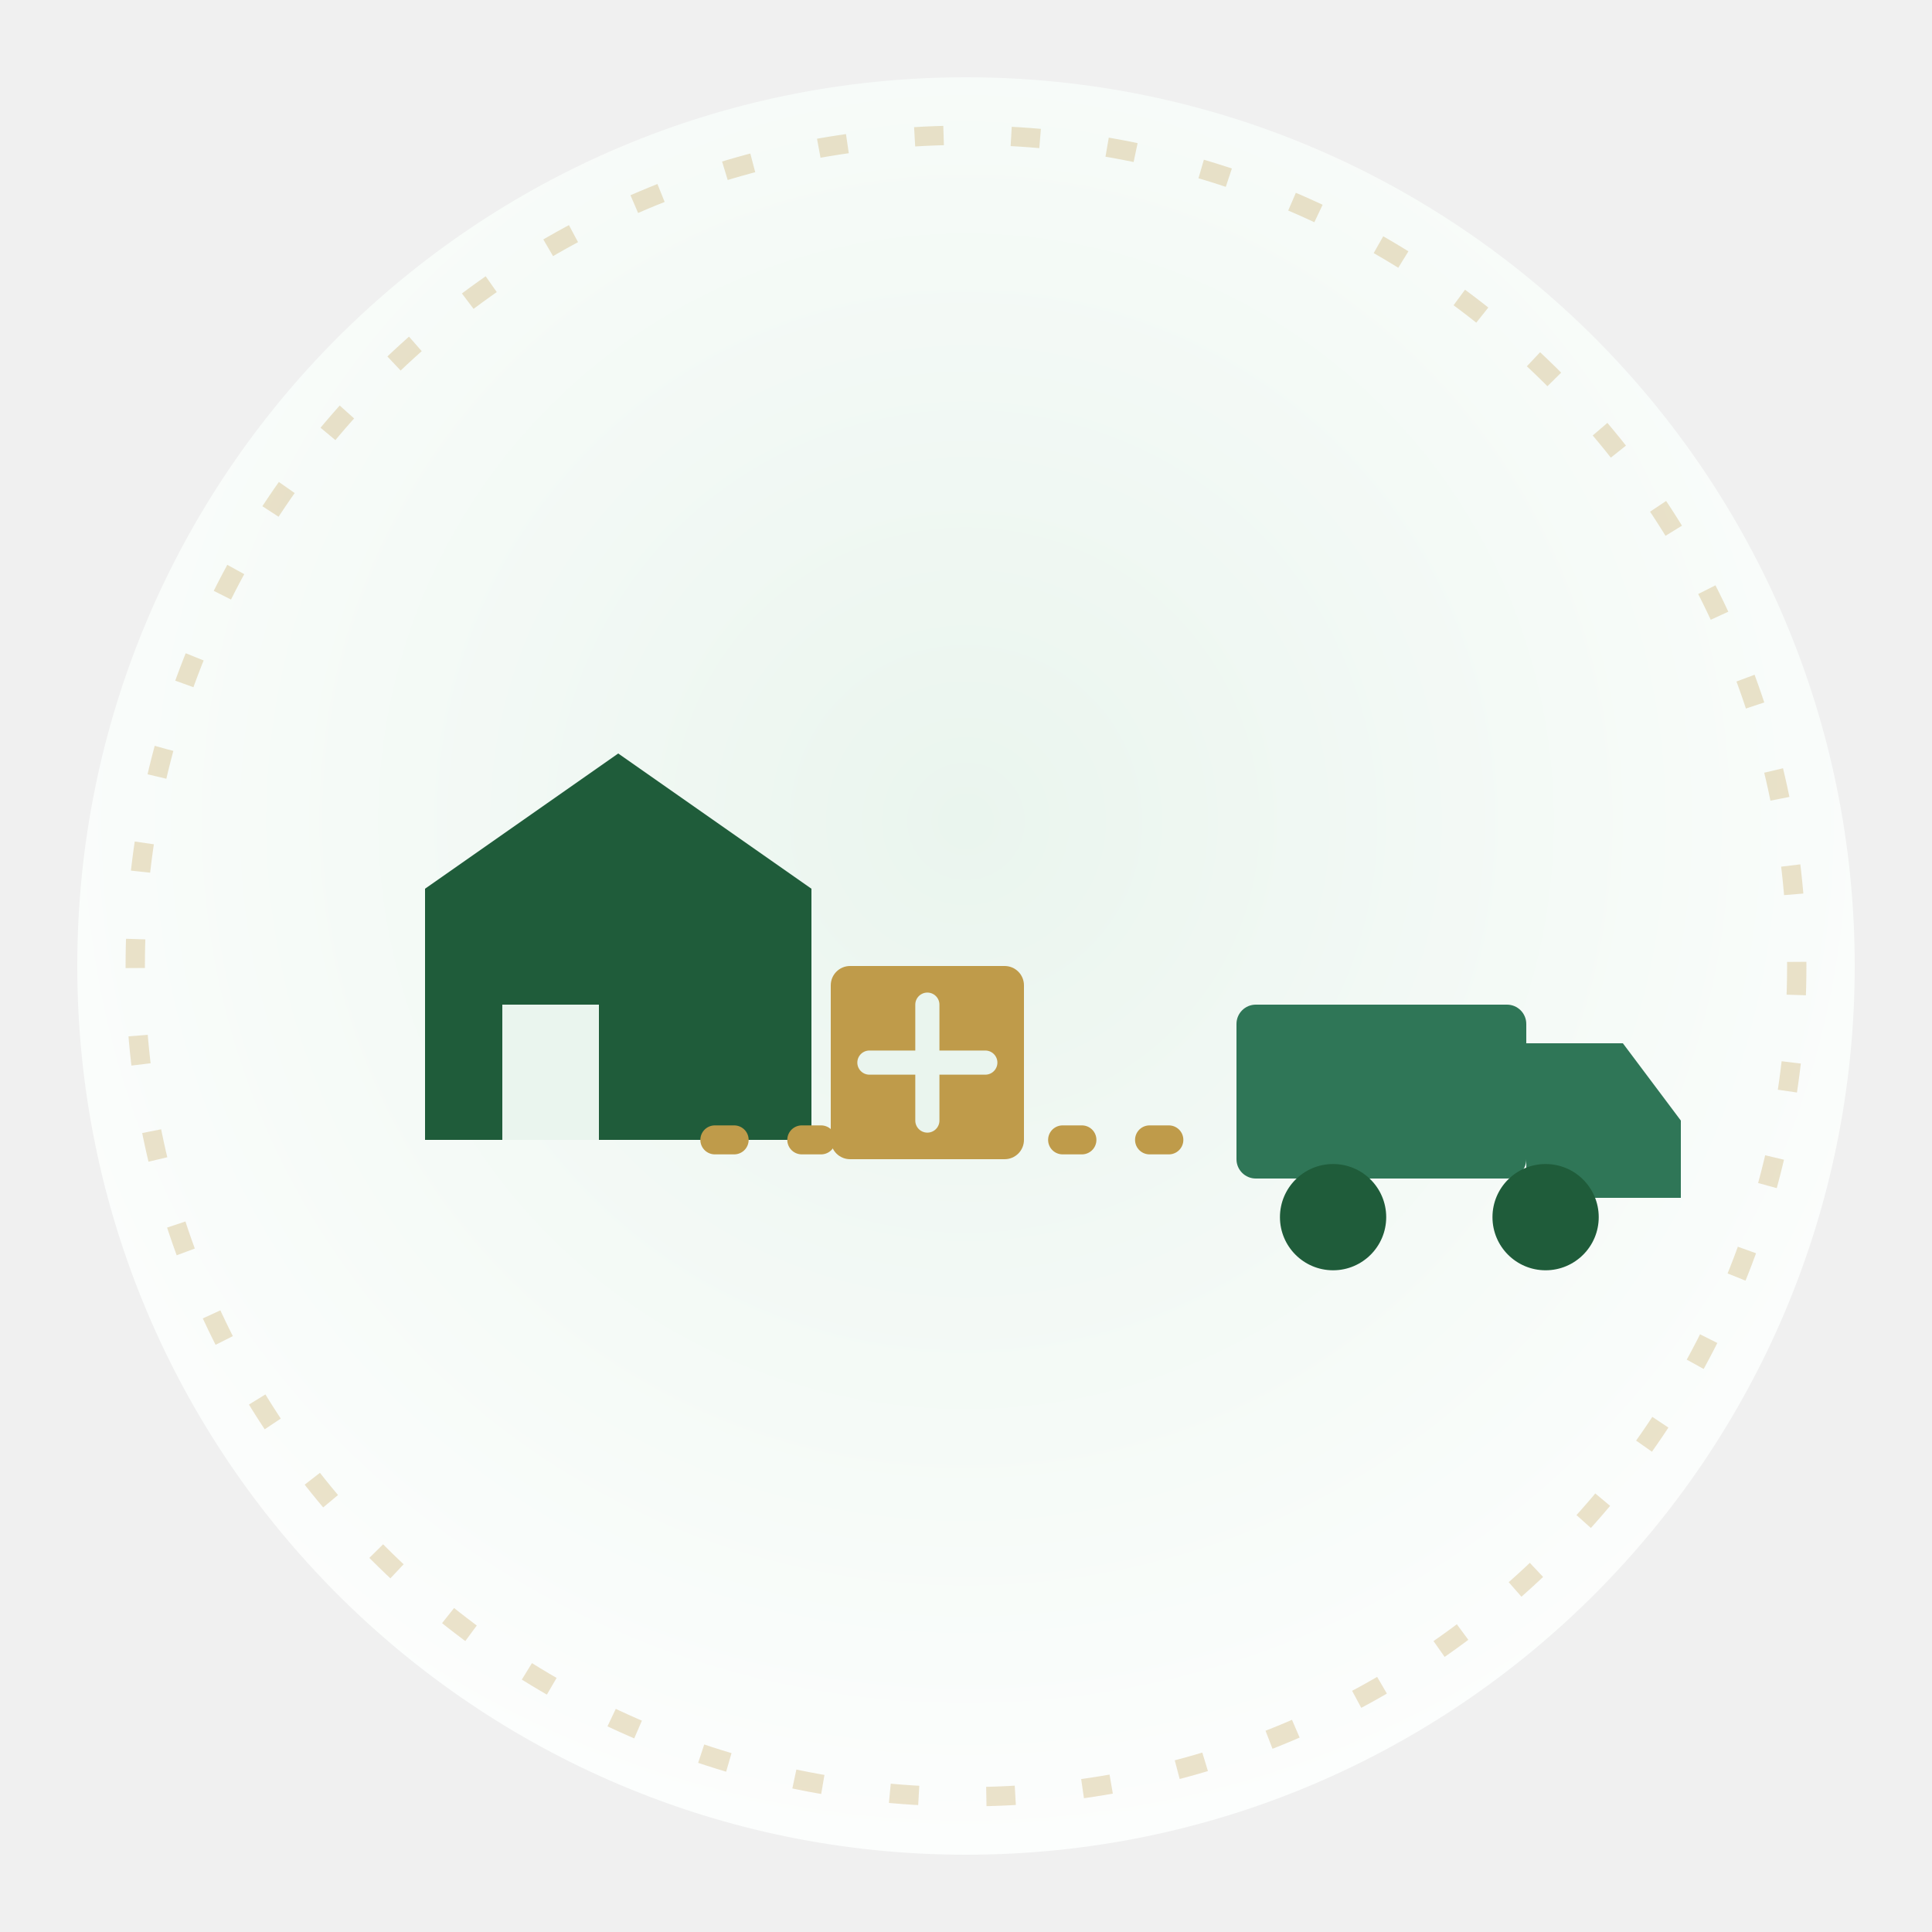
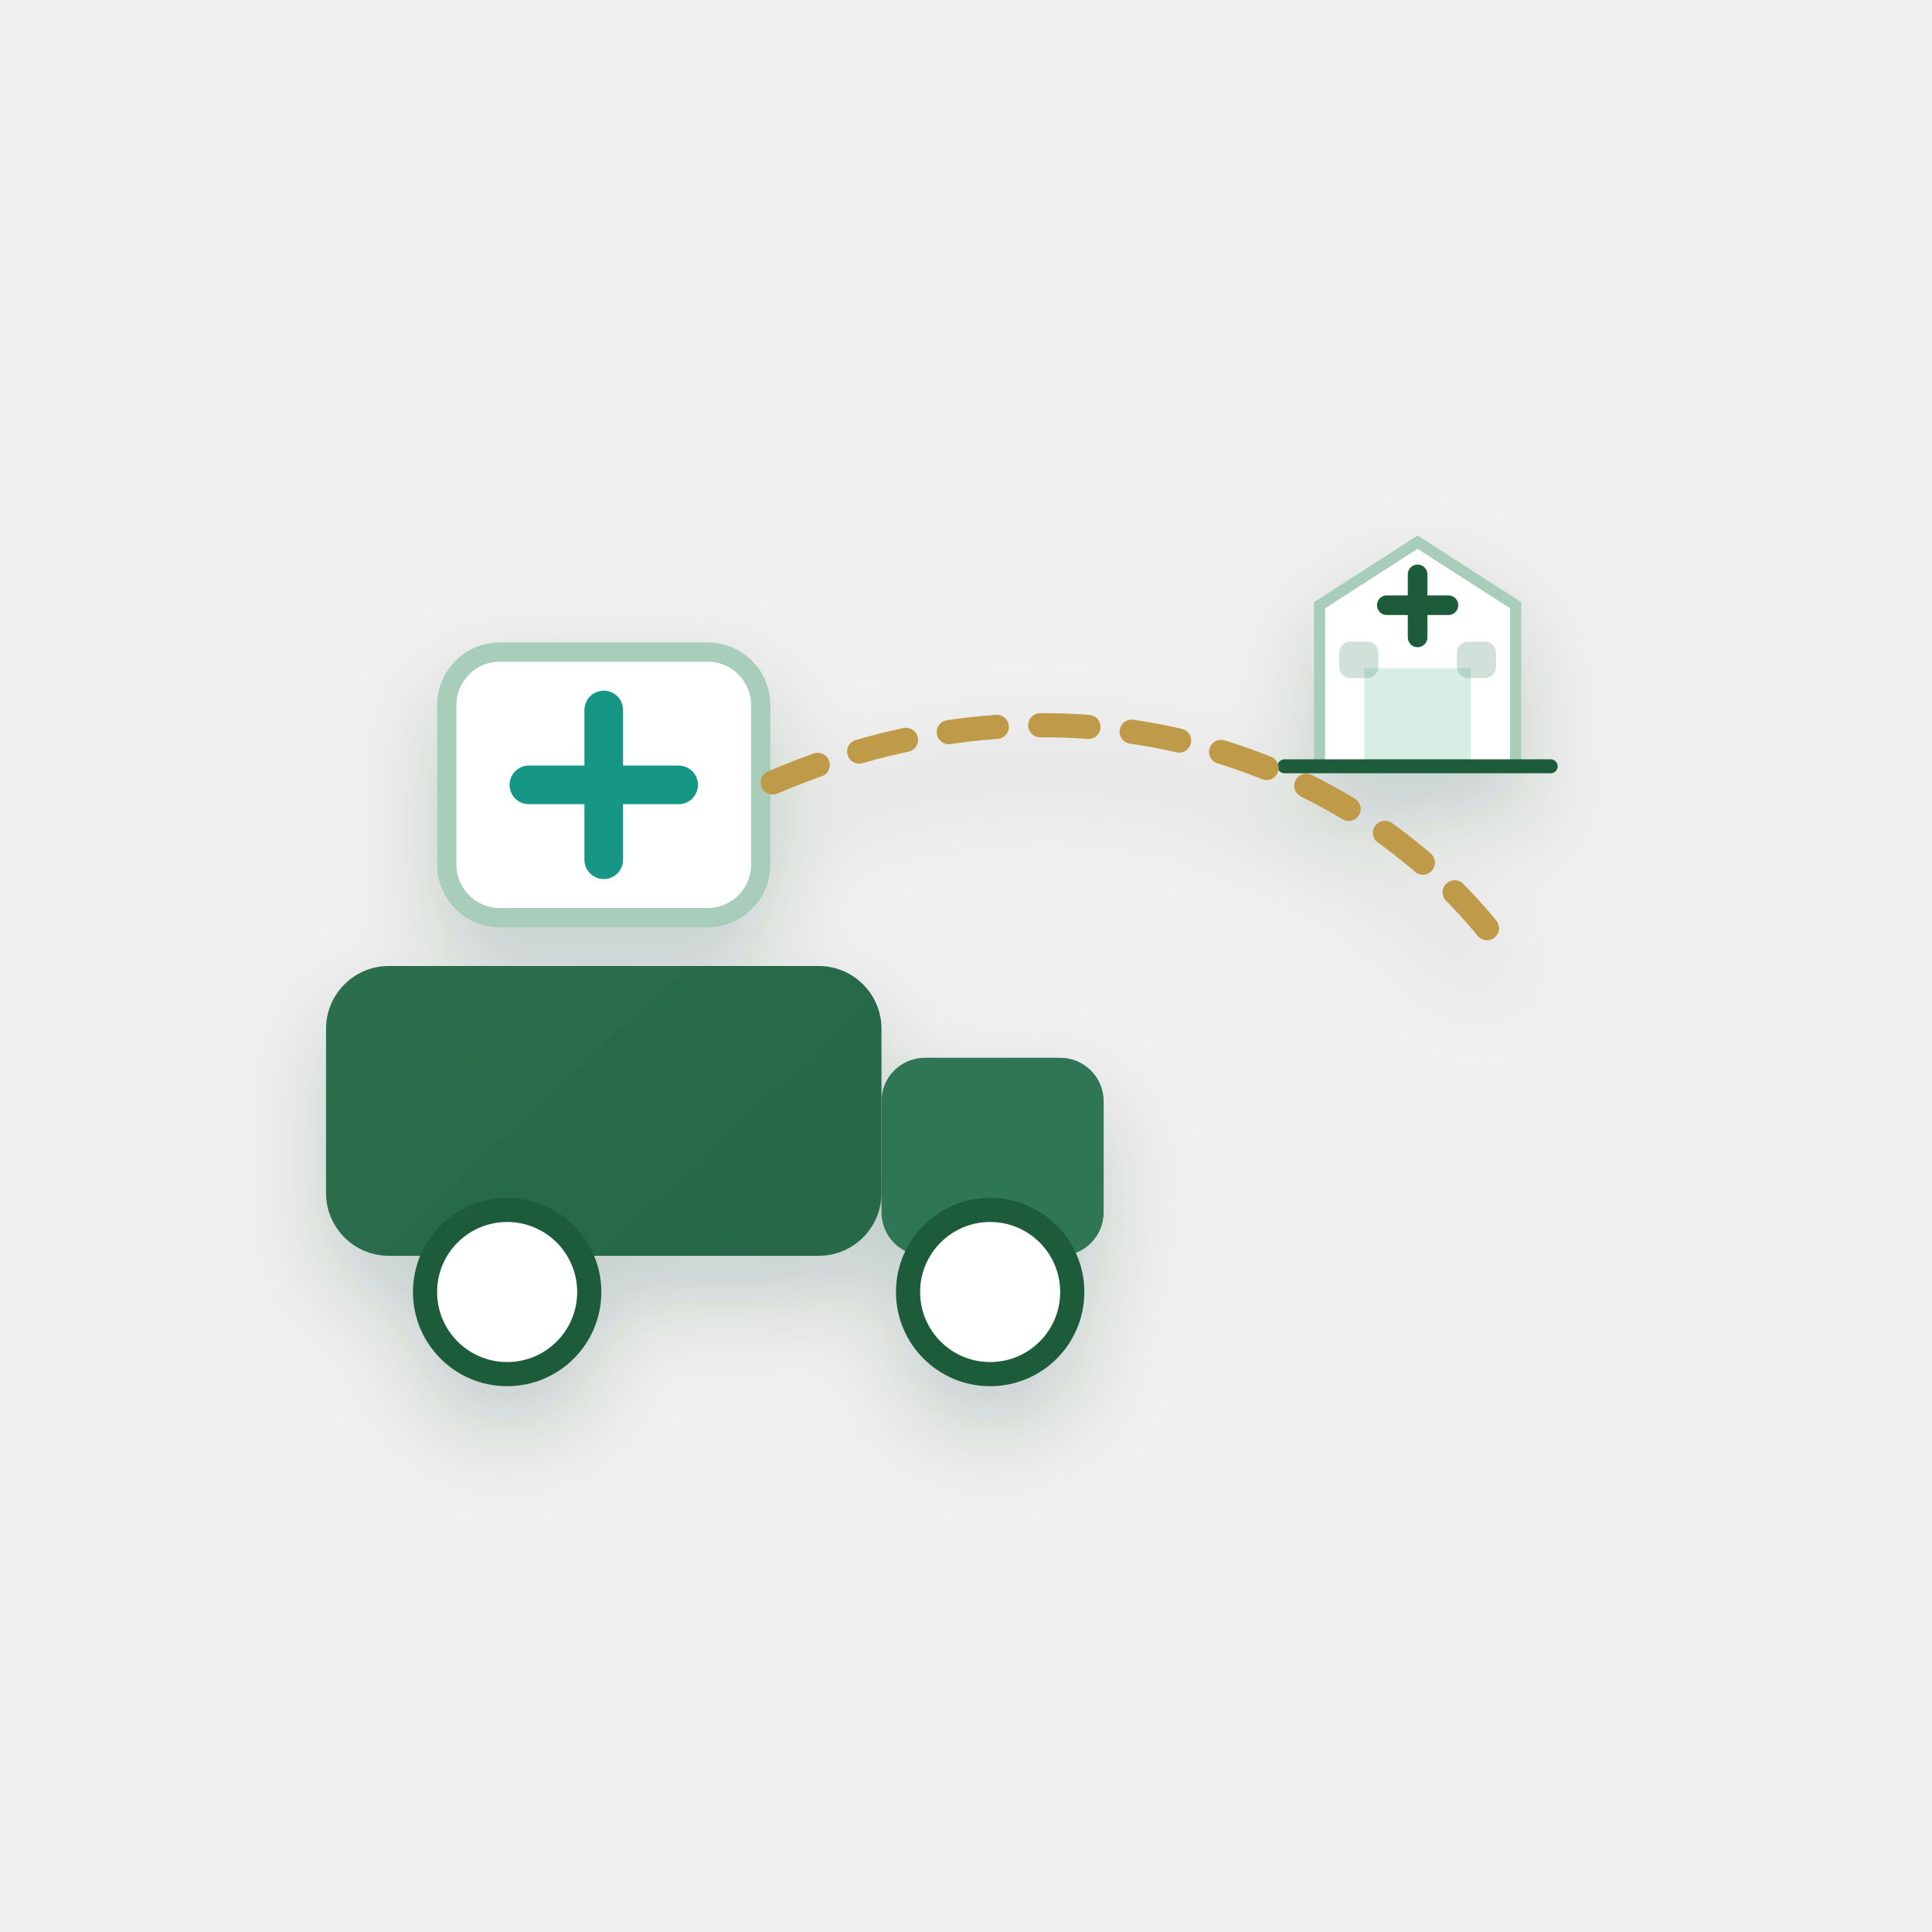
- <svg xmlns="http://www.w3.org/2000/svg" viewBox="0 0 200 200">
+ <svg xmlns="http://www.w3.org/2000/svg" width="800" height="800" viewBox="0 0 800 800" fill="none" role="img" aria-labelledby="title-emergency-supply-chain">
  <defs>
-     <radialGradient id="bg10" cx="50%" cy="42%" r="65%">
-       <stop offset="0%" stop-color="#EAF5EE" />
-       <stop offset="100%" stop-color="#FFFFFF" />
-     </radialGradient>
+     <linearGradient id="g-emergency-supply-chain" x1="120" y1="100" x2="680" y2="700" gradientUnits="userSpaceOnUse">
+       <stop stop-color="#2F7657" />
+       <stop offset="1" stop-color="#1F5C3A" />
+     </linearGradient>
+     <linearGradient id="gold-emergency-supply-chain" x1="160" y1="120" x2="680" y2="680" gradientUnits="userSpaceOnUse">
+       <stop stop-color="#D6B85D" />
+       <stop offset="1" stop-color="#BF9B4A" />
+     </linearGradient>
+     <linearGradient id="teal-emergency-supply-chain" x1="120" y1="180" x2="670" y2="650" gradientUnits="userSpaceOnUse">
+       <stop stop-color="#28B4A5" />
+       <stop offset="1" stop-color="#159684" />
+     </linearGradient>
+     <filter id="shadow-emergency-supply-chain" x="-20%" y="-20%" width="140%" height="150%" color-interpolation-filters="sRGB">
+       <feDropShadow dx="0" dy="18" stdDeviation="18" flood-color="#0B3F2D" flood-opacity="0.18" />
+     </filter>
+     <filter id="soft-emergency-supply-chain" x="-30%" y="-30%" width="160%" height="160%">
+       <feGaussianBlur stdDeviation="10" />
+     </filter>
  </defs>
-   <circle cx="100" cy="100" r="92" fill="url(#bg10)" />
-   <circle cx="100" cy="100" r="86" fill="none" stroke="#BF9B4A" stroke-opacity="0.28" stroke-width="2" stroke-dasharray="3 7" />
-   <path d="M44 92l20-14 20 14v26H44z" fill="#1F5C3A" />
-   <rect x="52" y="104" width="10" height="14" fill="#EAF5EE" />
-   <path d="M74 118h48" stroke="#BF9B4A" stroke-width="3" stroke-dasharray="2 7" stroke-linecap="round" />
-   <rect x="86" y="100" width="20" height="20" rx="2" fill="#BF9B4A" />
-   <path d="M96 104v12M90 110h12" stroke="#EAF5EE" stroke-width="2.5" stroke-linecap="round" />
-   <rect x="128" y="104" width="30" height="18" rx="2" fill="#2F7657" />
-   <path d="M158 108h10l6 8v8h-16z" fill="#2F7657" />
-   <circle cx="138" cy="126" r="5.5" fill="#1F5C3A" />
-   <circle cx="160" cy="126" r="5.5" fill="#1F5C3A" />
+   <g filter="url(#shadow-emergency-supply-chain)">
+     <g transform="translate(500 210) scale(0.58)">
+       <path d="M80 185V70l70-45 70 45v115" fill="white" stroke="#A9CDBB" stroke-width="8" />
+       <path d="M112 185v-70h76v70" fill="#D8EEE5" />
+       <path d="M150 48v45M128 70h44" stroke="#1F5C3A" stroke-width="14" stroke-linecap="round" />
+       <path d="M55 185h190" stroke="#1F5C3A" stroke-width="10" stroke-linecap="round" />
+       <rect x="94" y="96" width="28" height="26" rx="8" fill="#2F7657" opacity=".22" />
+       <rect x="178" y="96" width="28" height="26" rx="8" fill="#2F7657" opacity=".22" />
+     </g>
+     <rect x="135" y="400" width="230" height="120" rx="26" fill="url(#g-emergency-supply-chain)" />
+     <rect x="365" y="438" width="92" height="82" rx="18" fill="#2F7657" />
+     <circle cx="210" cy="535" r="34" fill="white" stroke="#1F5C3A" stroke-width="10" />
+     <circle cx="410" cy="535" r="34" fill="white" stroke="#1F5C3A" stroke-width="10" />
+     <rect x="185" y="270" width="130" height="110" rx="22" fill="white" stroke="#A9CDBB" stroke-width="8" />
+     <path d="M250 294v62M219 325h62" stroke="#159684" stroke-width="16" stroke-linecap="round" />
+     <path d="M320 324c126-54 248-10 306 74" stroke="#BF9B4A" stroke-width="10" stroke-dasharray="20 18" stroke-linecap="round" fill="none" />
+   </g>
</svg>
